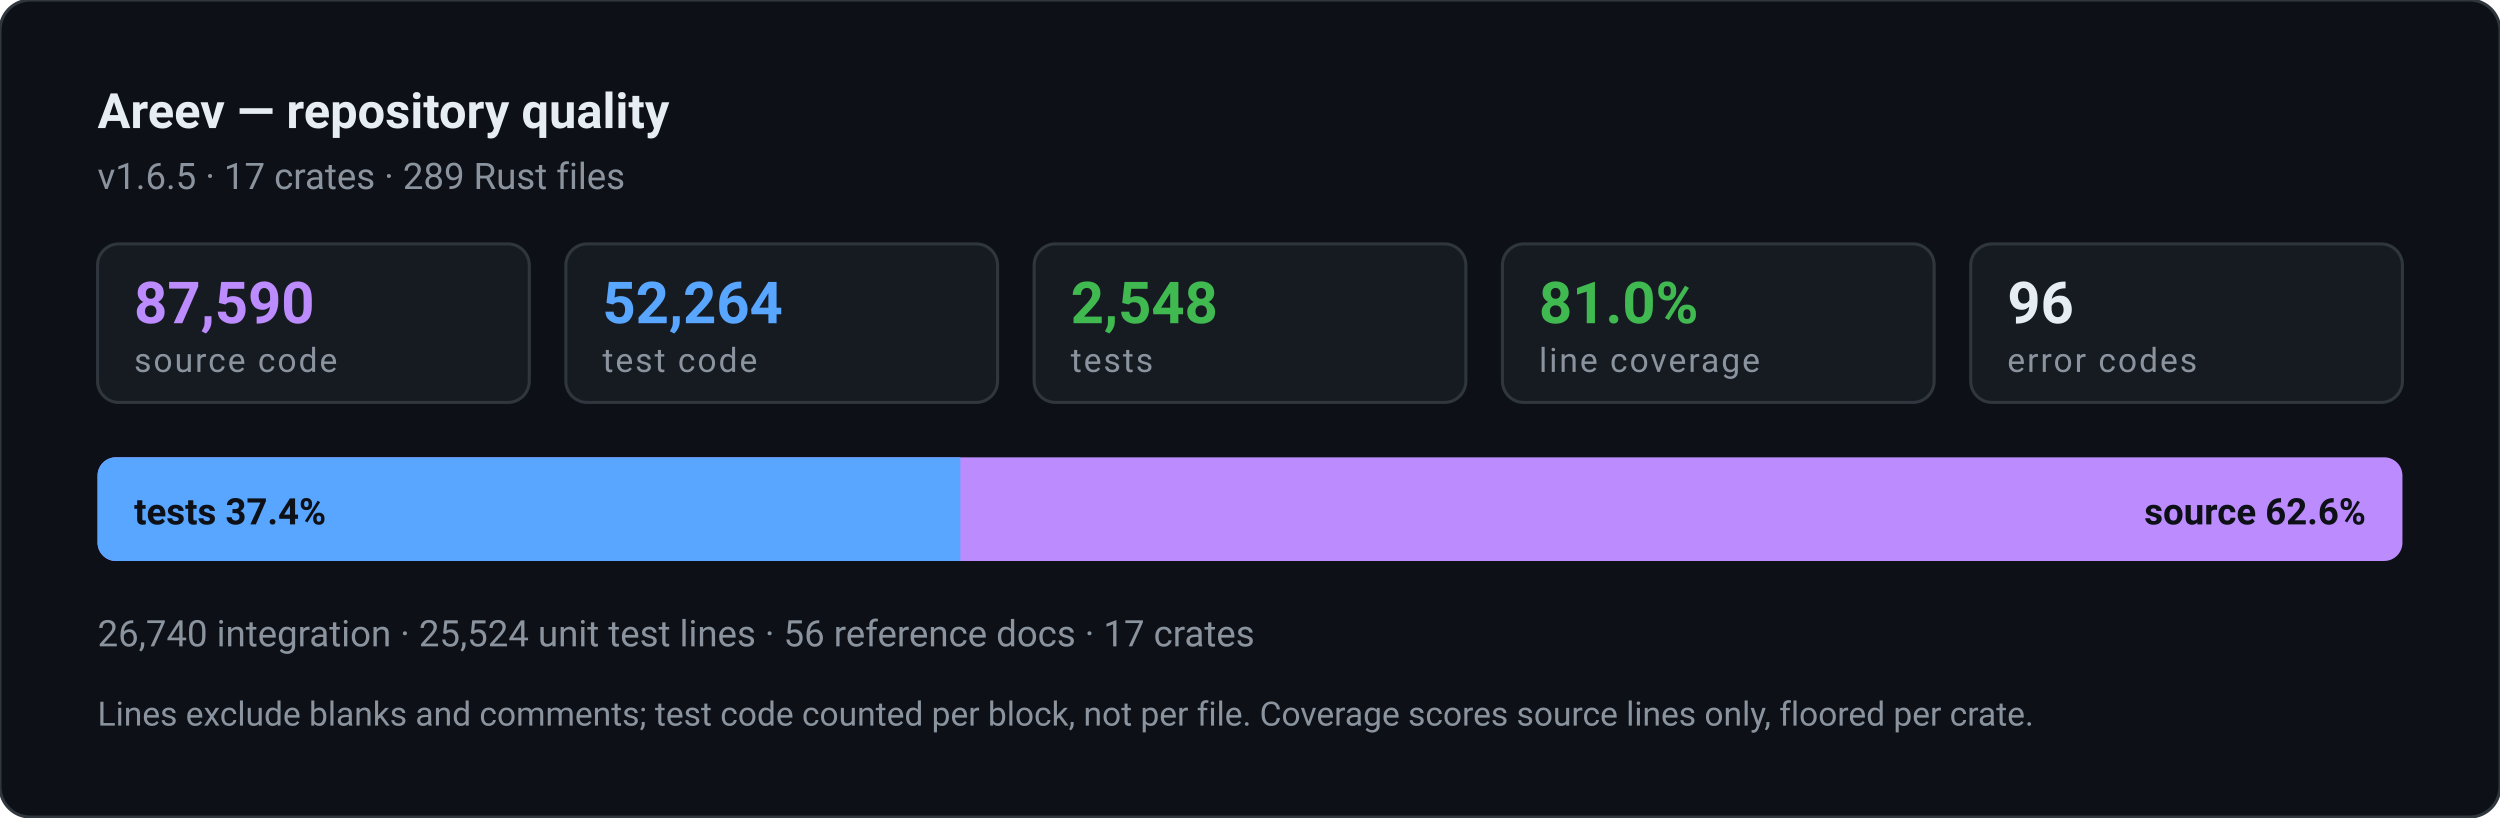
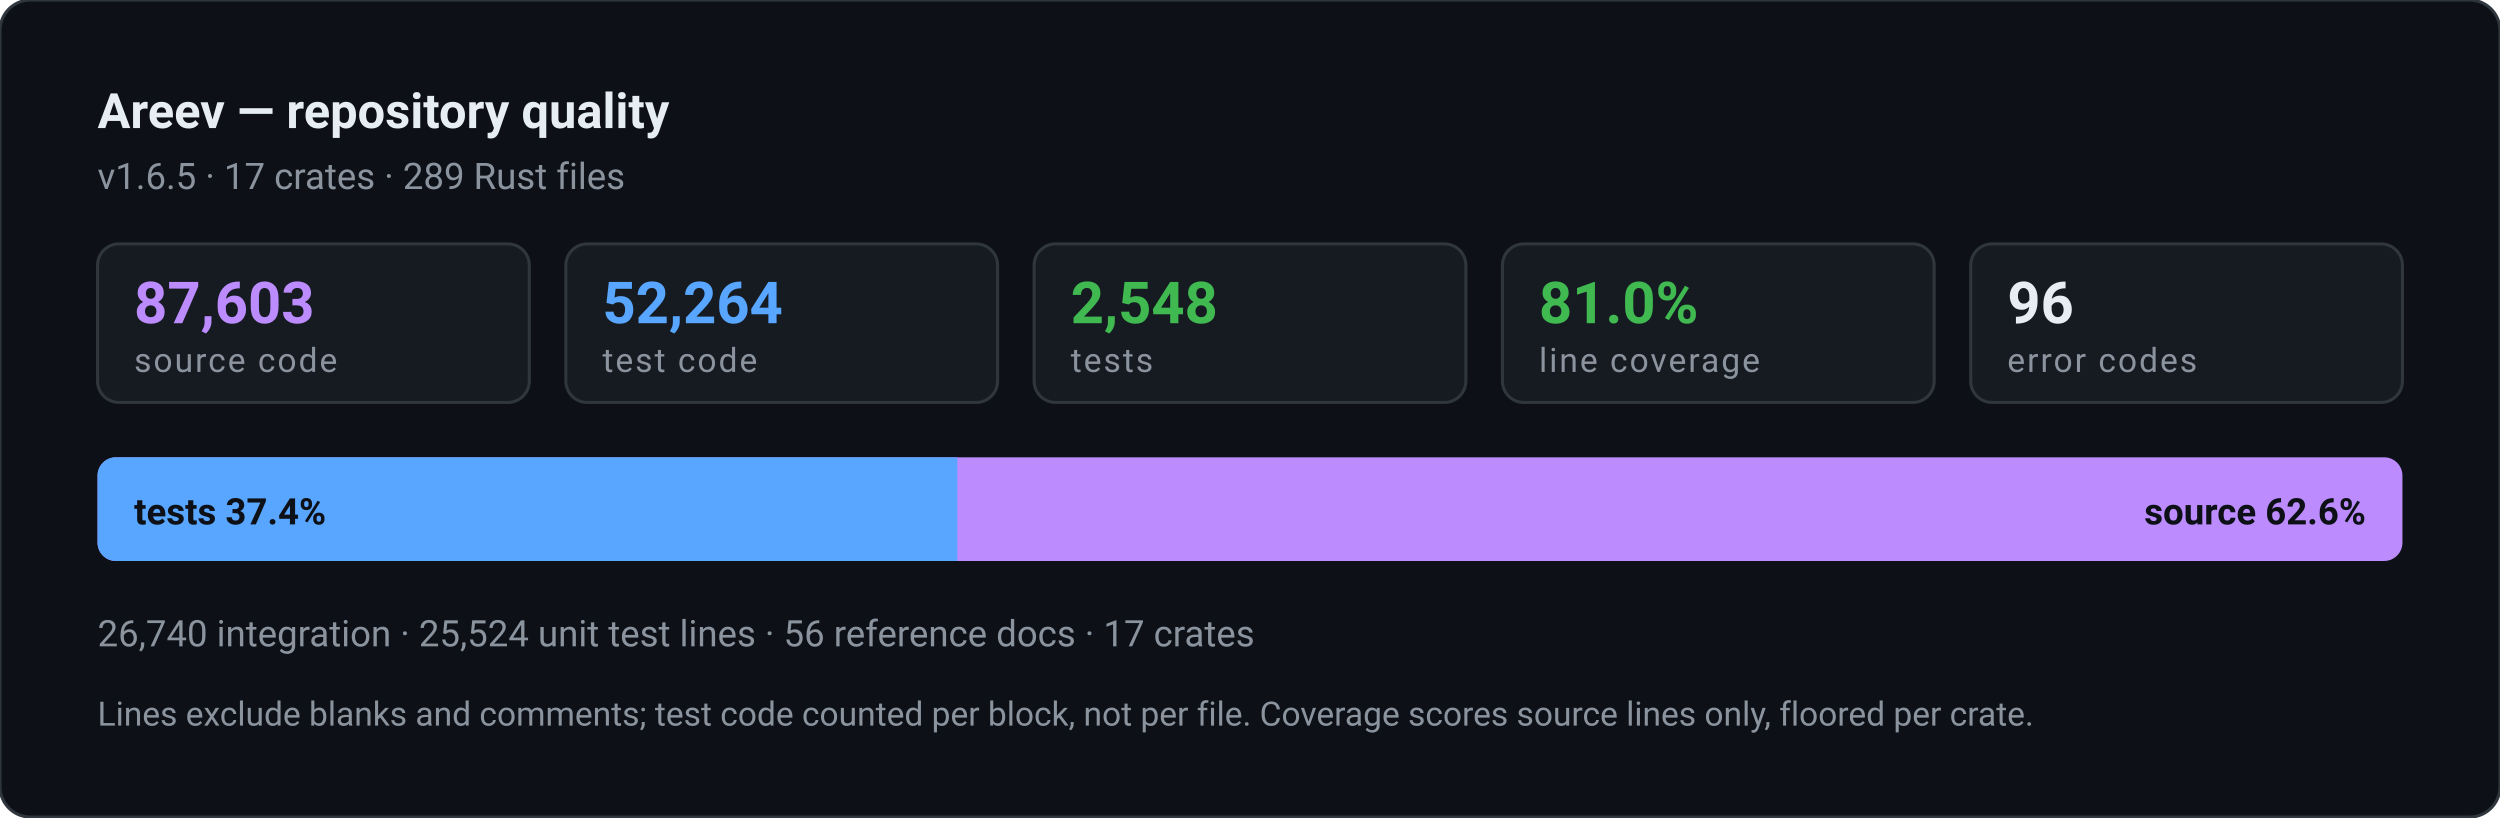
- <svg xmlns="http://www.w3.org/2000/svg" width="820" height="268" viewBox="0 0 820 268" role="img" aria-label="Areev repository quality: 52,264 lines of test code against 87,590 lines of source, 2,548 tests, 81.0% line coverage">
+ <svg xmlns="http://www.w3.org/2000/svg" width="820" height="268" viewBox="0 0 820 268" role="img" aria-label="Areev repository quality: 52,264 lines of test code against 87,603 lines of source, 2,548 tests, 81.0% line coverage">
  <style>text{font-family:ui-sans-serif,-apple-system,"Segoe UI",Roboto,Helvetica,Arial,sans-serif}.n{font-weight:700;font-variant-numeric:tabular-nums}.l{font-size:11px;letter-spacing:.06em;text-transform:uppercase}</style>
  <rect width="820" height="268" rx="10" fill="#0d1117" stroke="#30363d" />
  <text x="32" y="42" class="n" font-size="16" fill="#e6edf3">Areev — repository quality</text>
  <text x="32" y="62" font-size="12" fill="#8b949e">v1.6.5 · 17 crates · 289 Rust files</text>
  <rect x="32.0" y="80" width="141.6" height="52" rx="7" fill="#161b22" stroke="#30363d" />
-   <text x="44.0" y="106" class="n" font-size="19" fill="#bc8cff">87,590</text>
+   <text x="44.0" y="106" class="n" font-size="19" fill="#bc8cff">87,603</text>
  <text x="44.0" y="122" class="l" fill="#8b949e">source code</text>
  <rect x="185.6" y="80" width="141.6" height="52" rx="7" fill="#161b22" stroke="#30363d" />
  <text x="197.6" y="106" class="n" font-size="19" fill="#58a6ff">52,264</text>
  <text x="197.6" y="122" class="l" fill="#8b949e">test code</text>
  <rect x="339.2" y="80" width="141.6" height="52" rx="7" fill="#161b22" stroke="#30363d" />
  <text x="351.2" y="106" class="n" font-size="19" fill="#3fb950">2,548</text>
  <text x="351.2" y="122" class="l" fill="#8b949e">tests</text>
  <rect x="492.8" y="80" width="141.6" height="52" rx="7" fill="#161b22" stroke="#30363d" />
  <text x="504.8" y="106" class="n" font-size="19" fill="#3fb950">81.0%</text>
  <text x="504.8" y="122" class="l" fill="#8b949e">line coverage</text>
  <rect x="646.4" y="80" width="141.6" height="52" rx="7" fill="#161b22" stroke="#30363d" />
  <text x="658.4" y="106" class="n" font-size="19" fill="#e6edf3">96</text>
  <text x="658.4" y="122" class="l" fill="#8b949e">error codes</text>
  <rect x="32" y="150" width="756" height="34" rx="6" fill="#bc8cff" />
-   <path d="M32 156a6 6 0 0 1 6-6h277v34h-277a6 6 0 0 1-6-6z" fill="#58a6ff" />
+   <path d="M32 156a6 6 0 0 1 6-6h276v34h-276a6 6 0 0 1-6-6z" fill="#58a6ff" />
  <text x="44" y="172" class="n" font-size="12" fill="#0d1117">tests 37.4%</text>
  <text x="776" y="172" class="n" font-size="12" fill="#0d1117" text-anchor="end">source 62.6%</text>
  <text x="32" y="212" font-size="12" fill="#8b949e">26,740 integration · 25,524 unit test lines · 56 reference docs · 17 crates</text>
  <text x="32" y="238" font-size="11" fill="#8b949e">Lines exclude blanks and comments; test code counted per block, not per file. Coverage scores source lines only, floored per crate.</text>
</svg>
